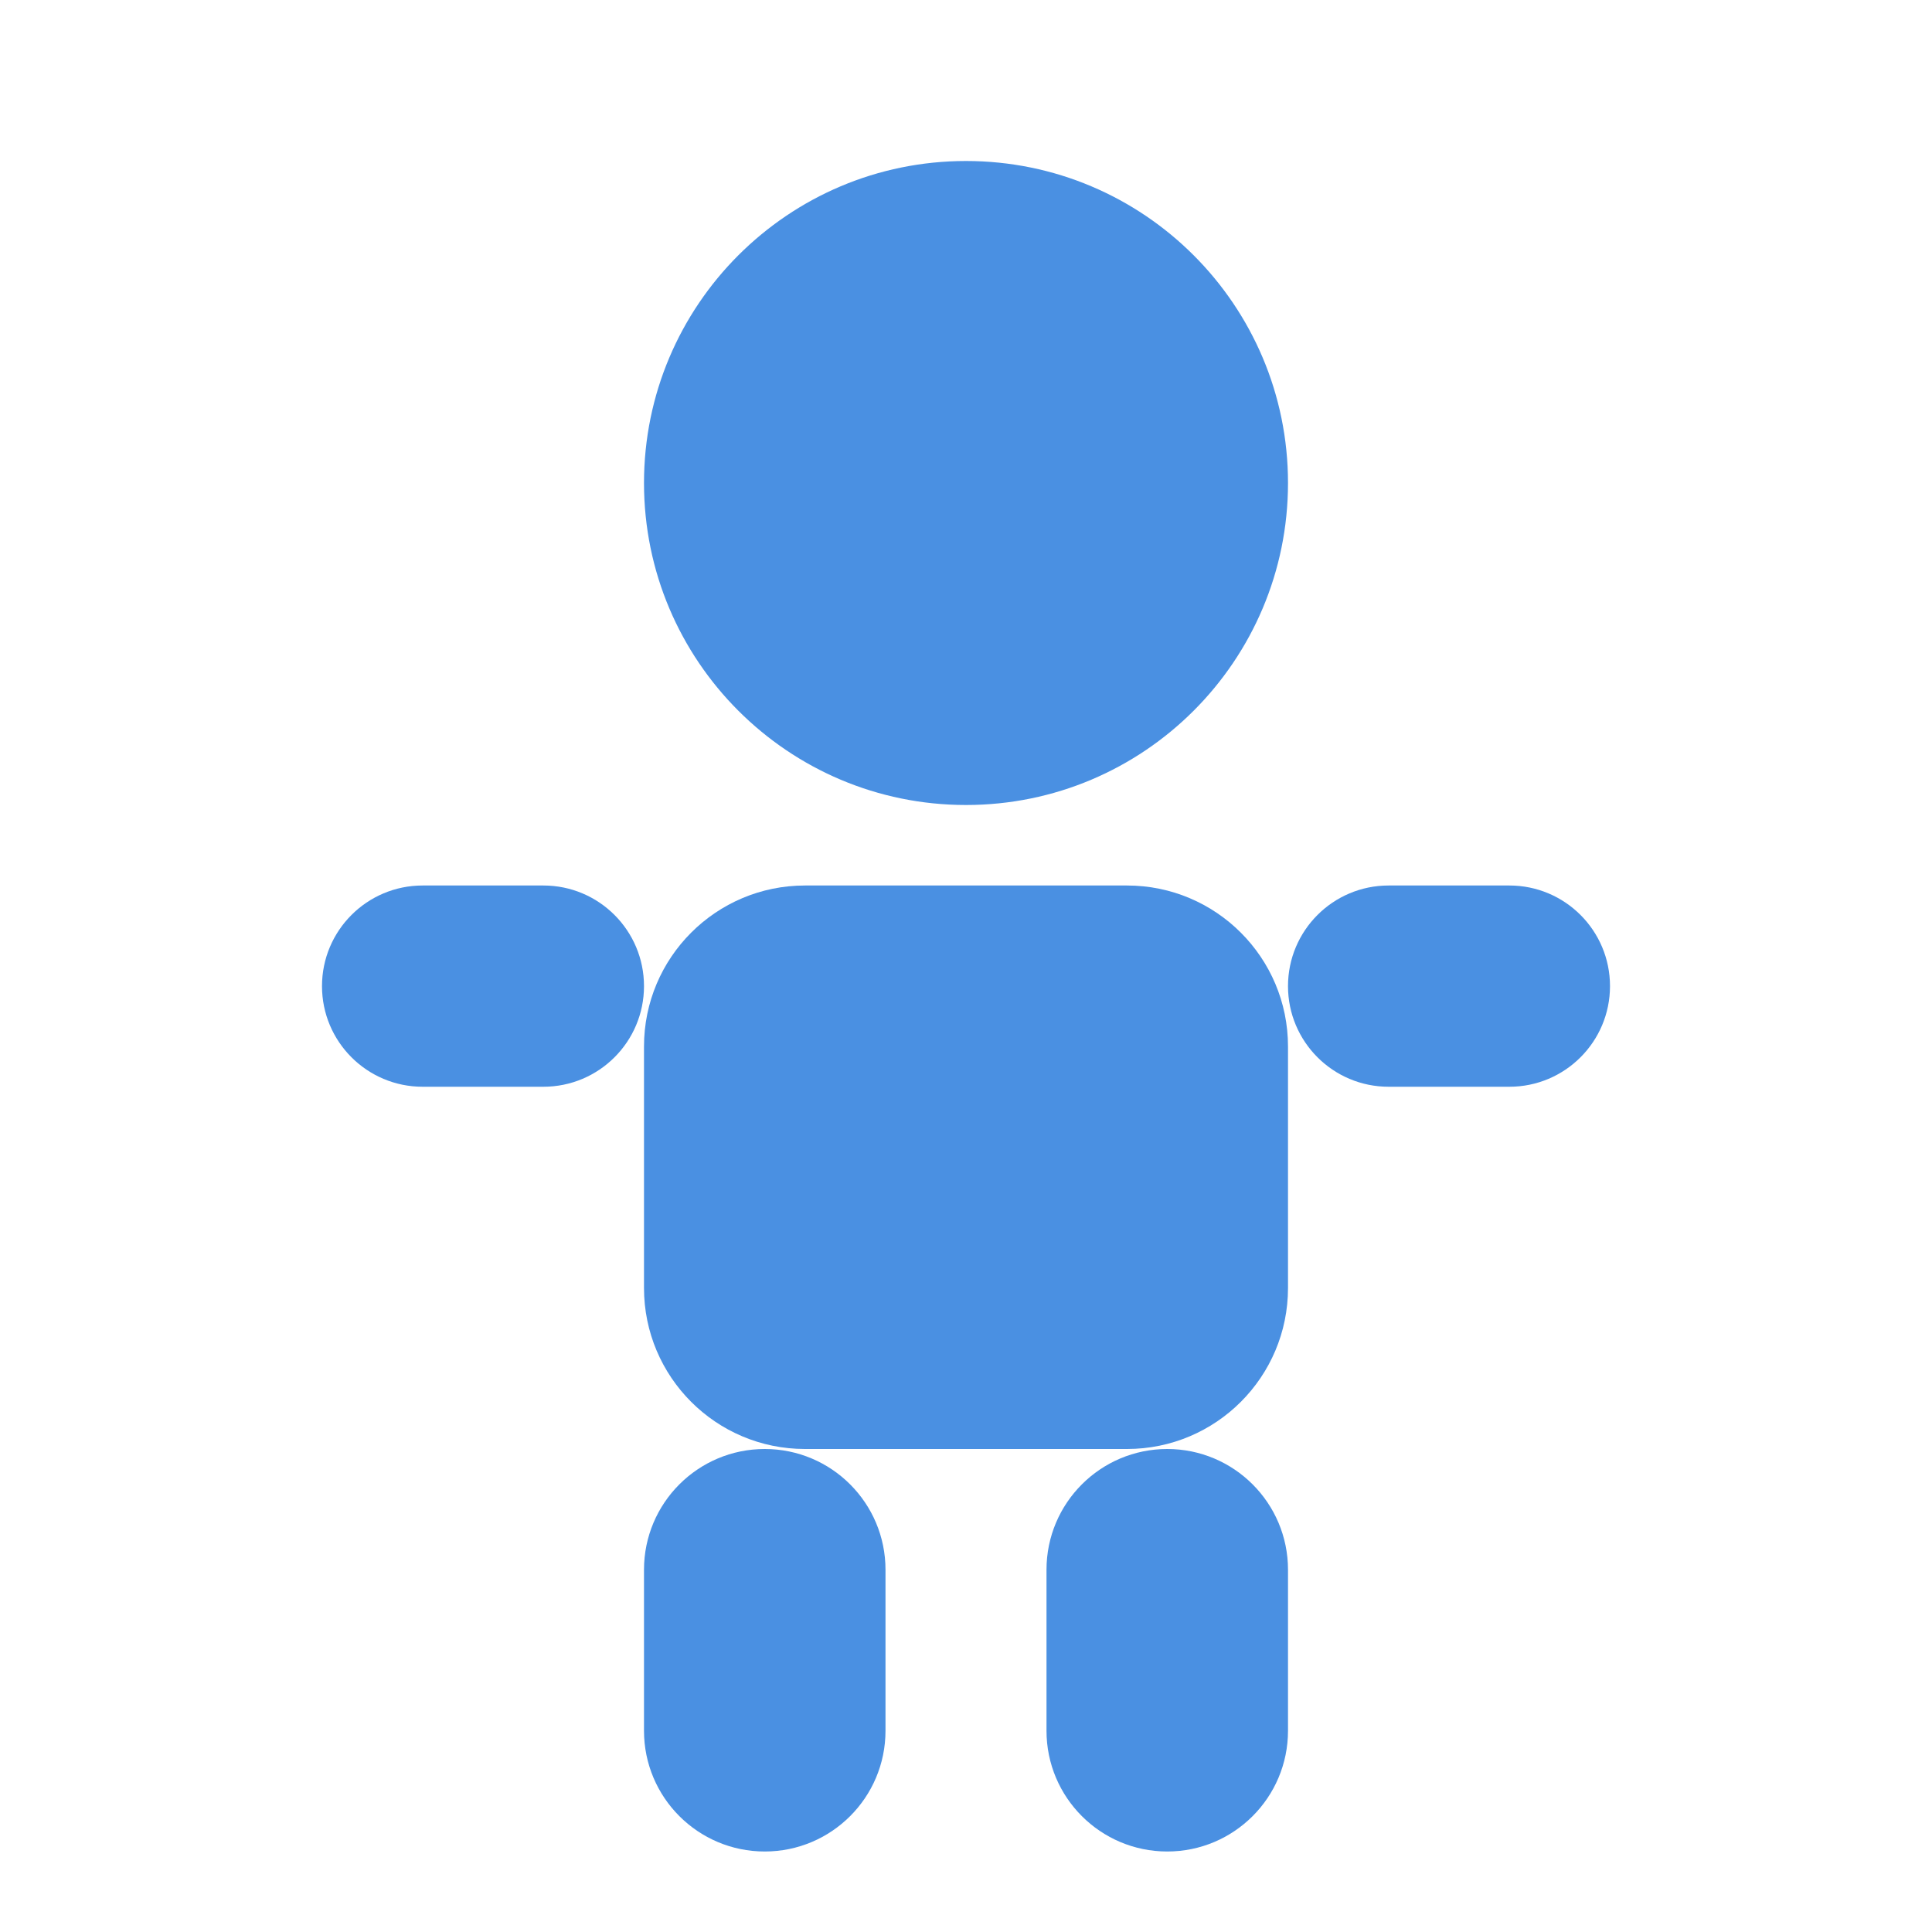
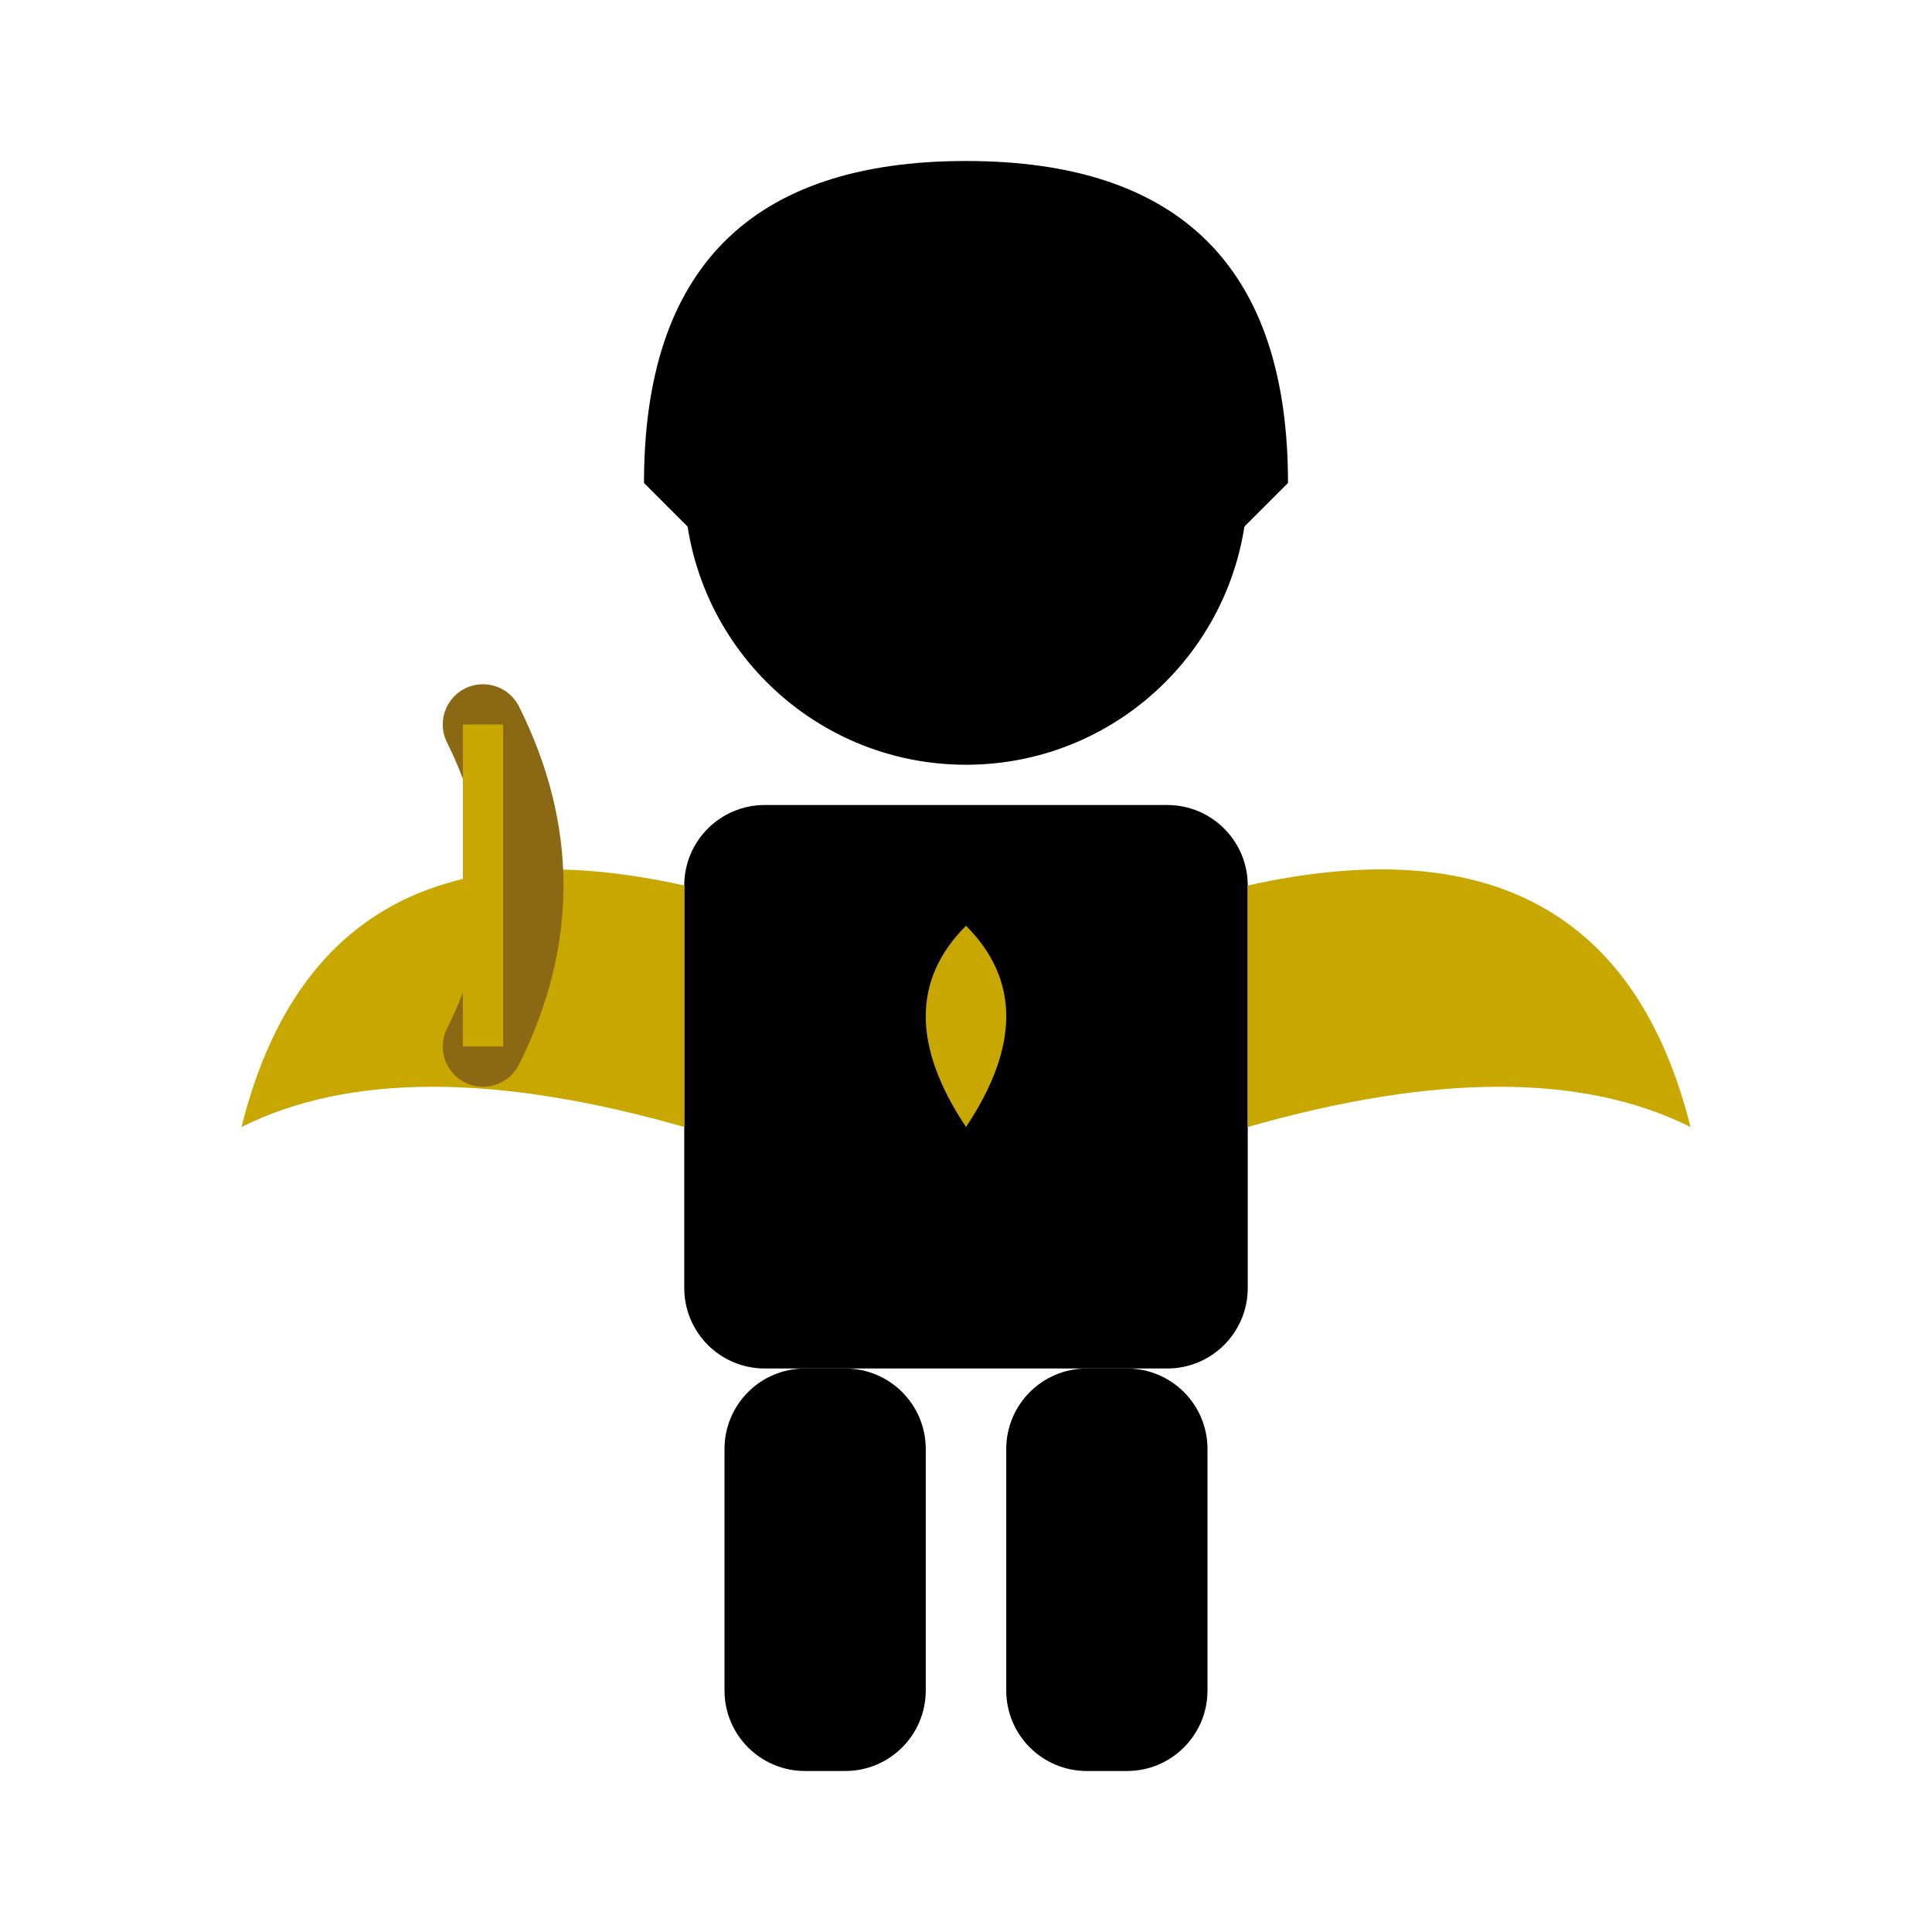
<svg xmlns="http://www.w3.org/2000/svg" viewBox="0 0 24 24" fill="none">
-   <circle cx="12" cy="6" r="4" fill="#4A90E2" />
-   <rect x="8" y="11" width="8" height="7" rx="2" fill="#4A90E2" />
-   <rect x="4" y="11" width="4" height="2.5" rx="1.25" fill="#4A90E2" />
-   <rect x="16" y="11" width="4" height="2.5" rx="1.25" fill="#4A90E2" />
-   <rect x="8" y="18" width="3" height="5" rx="1.5" fill="#4A90E2" />
-   <rect x="13" y="18" width="3" height="5" rx="1.5" fill="#4A90E2" />
+   <circle cx="12" cy="6" r="3.5" fill="currentColor" />
+   <path d="M8 6 Q8 2 12 2 Q16 2 16 6 L15 7 Q12 5.5 9 7 Z" fill="currentColor" />
+   <rect x="8.5" y="10" width="7" height="7" rx="1" fill="currentColor" />
+   <path d="M8.5 11 Q4 10 3 14 Q5 13 8.5 14 Z" fill="#C8A800" />
+   <path d="M15.5 11 Q20 10 21 14 Q19 13 15.5 14 Z" fill="#C8A800" />
+   <path d="M12 11.5 Q11 12.5 12 14 Q13 12.5 12 11.5 Z" fill="#C8A800" />
+   <path d="M6 9 Q7 11 6 13" stroke="#8B6914" stroke-width="1" stroke-linecap="round" fill="none" />
+   <line x1="6" y1="9" x2="6" y2="13" stroke="#C8A800" stroke-width="0.5" />
+   <rect x="9" y="17" width="2.5" height="5" rx="1" fill="currentColor" />
+   <rect x="12.5" y="17" width="2.5" height="5" rx="1" fill="currentColor" />
</svg>
